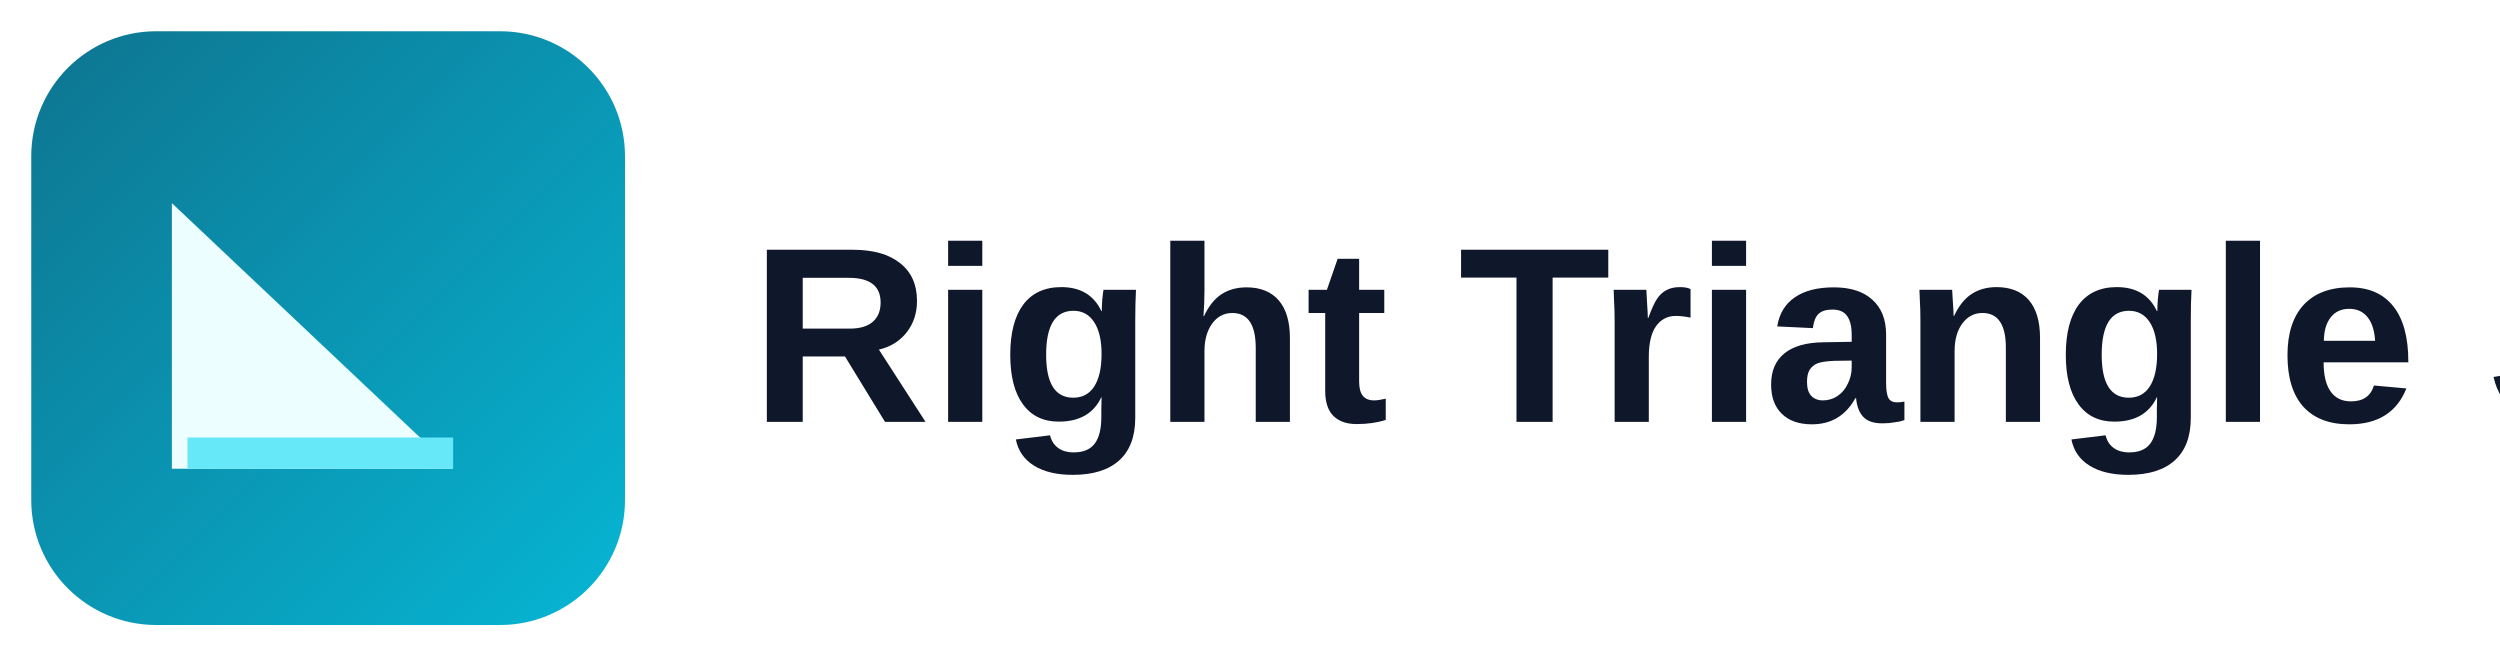
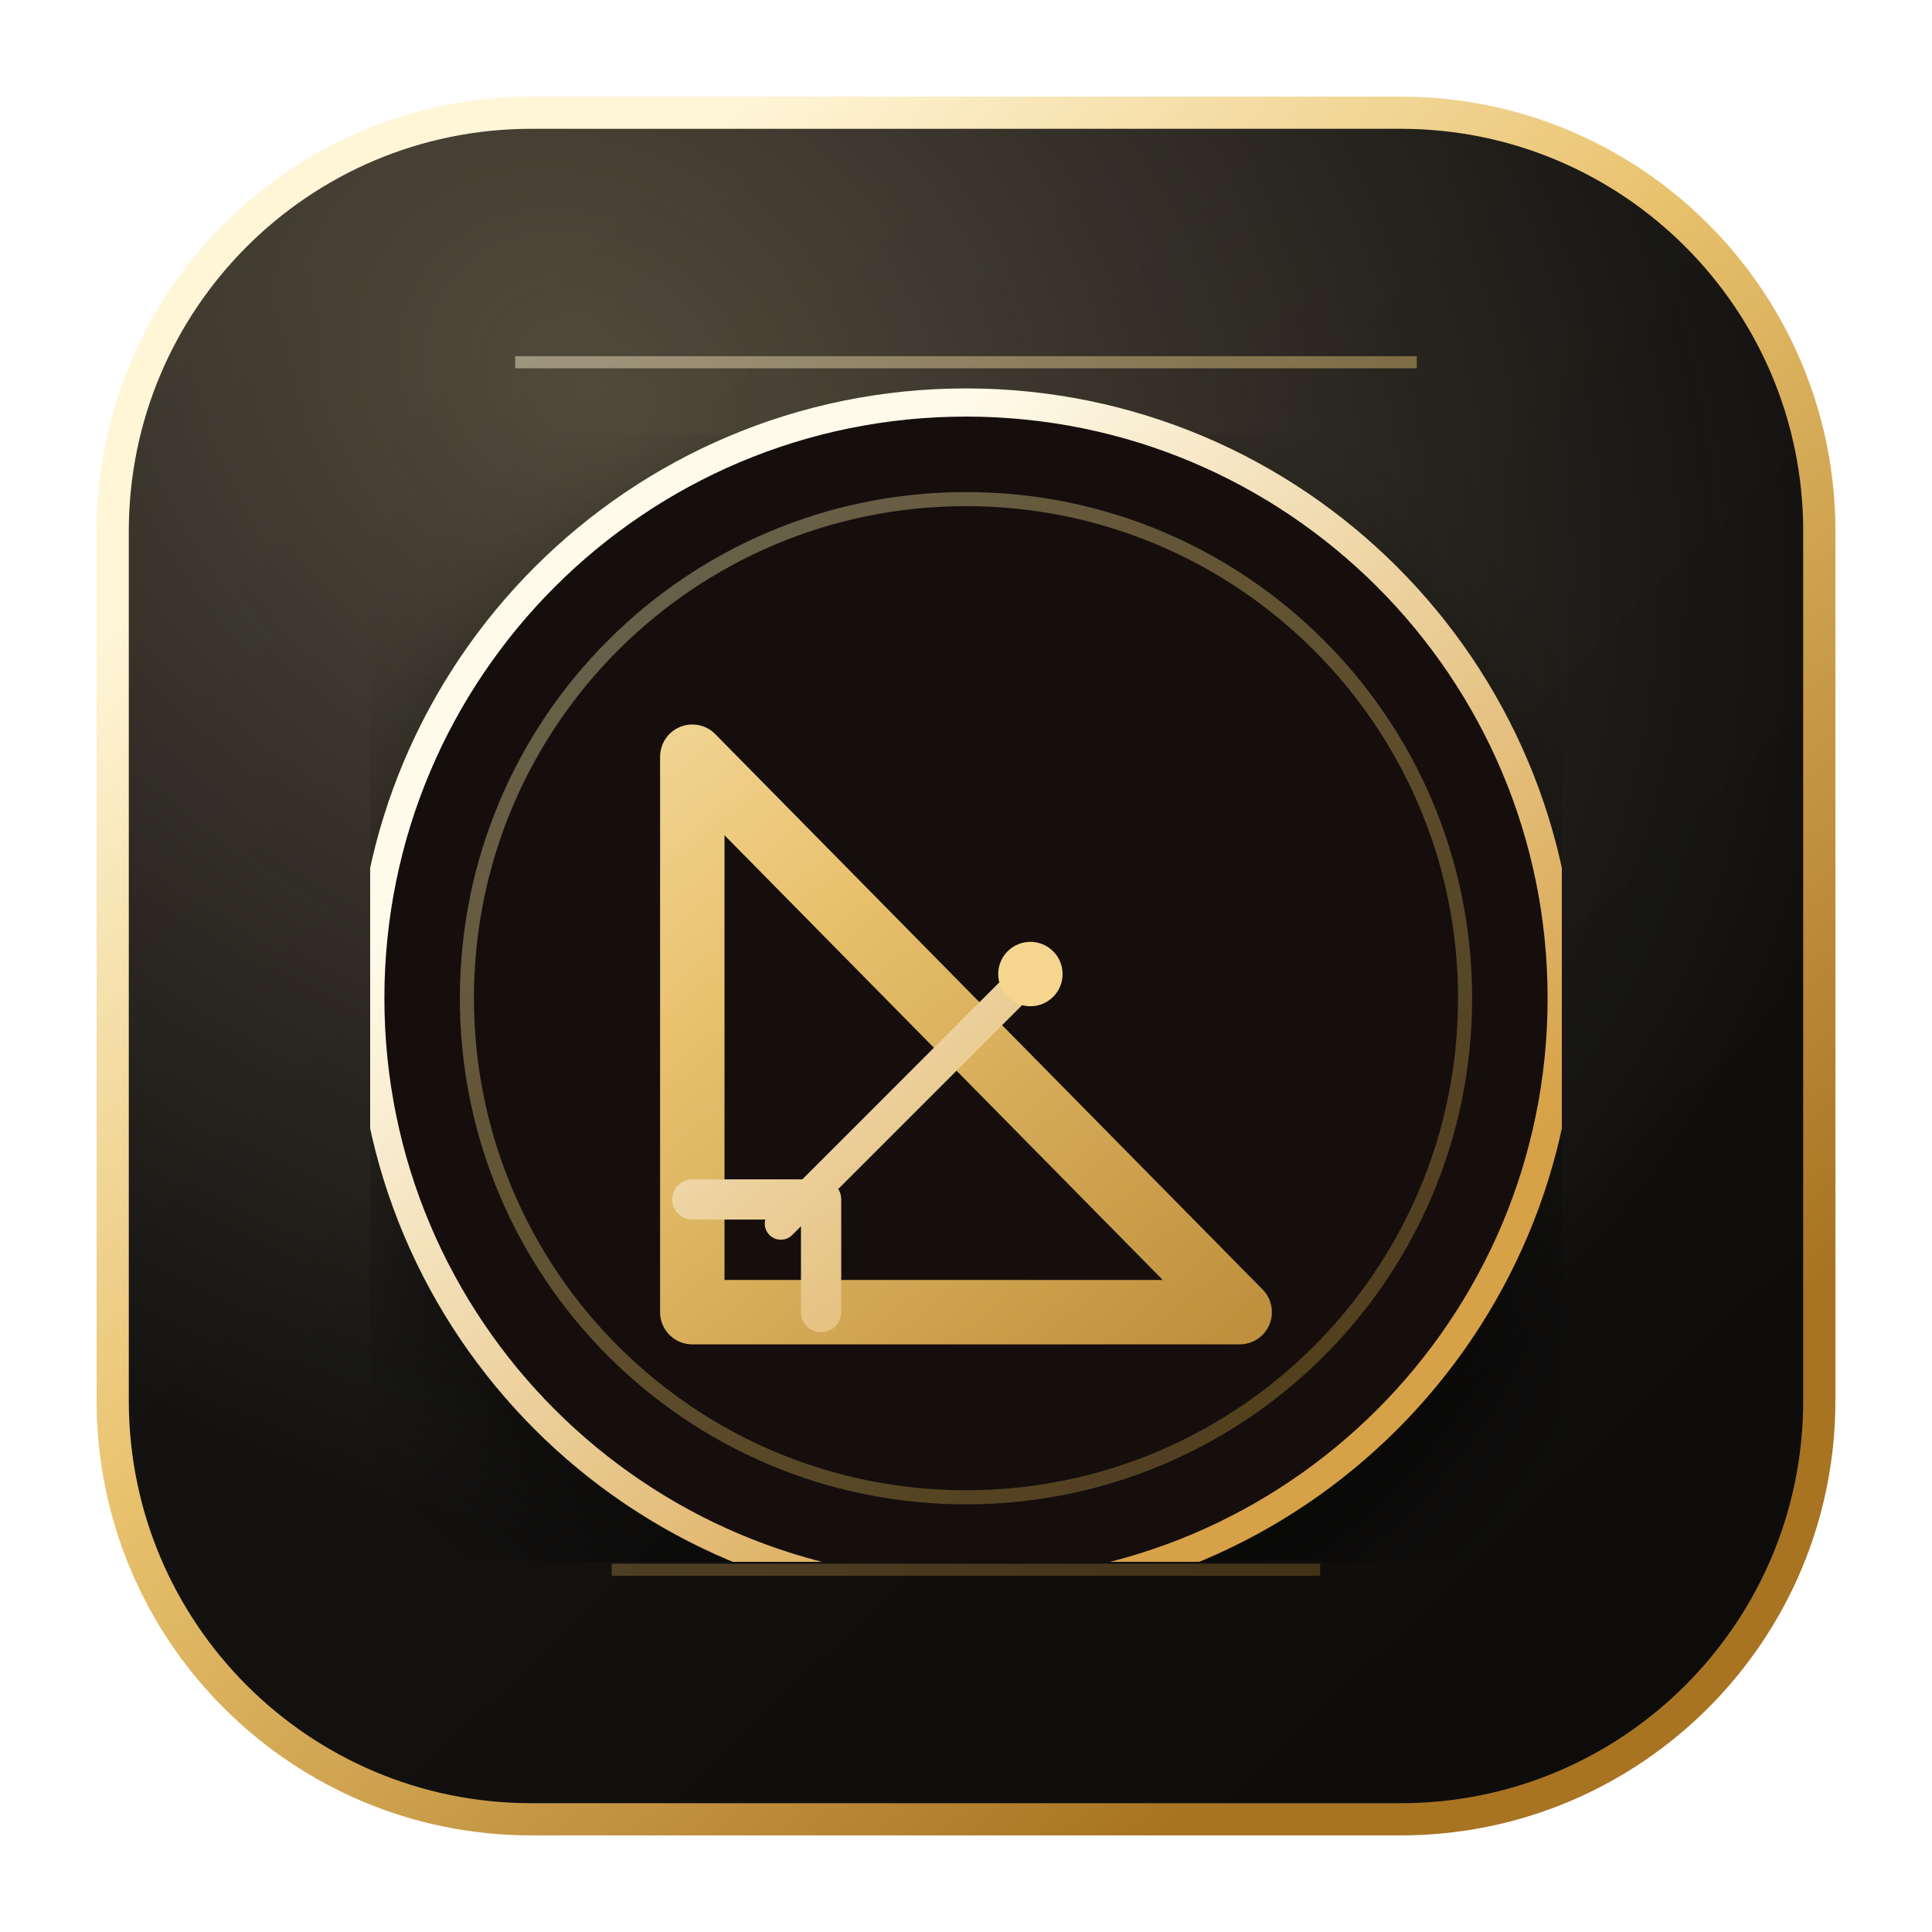
- <svg xmlns="http://www.w3.org/2000/svg" viewBox="0 0 160 42" role="img" aria-label="Right Triangle Solver logo">
+ <svg xmlns="http://www.w3.org/2000/svg" viewBox="0 0 240 240" fill="none">
  <defs>
-     <linearGradient id="g" x1="0" x2="1" y1="0" y2="1">
-       <stop offset="0%" stop-color="#0e7490" />
-       <stop offset="100%" stop-color="#06b6d4" />
+     <linearGradient id="bg" x1="28" y1="24" x2="212" y2="216" gradientUnits="userSpaceOnUse">
+       <stop offset="0" stop-color="#181614" />
+       <stop offset="0.55" stop-color="#121110" />
+       <stop offset="1" stop-color="#0D0C0B" />
    </linearGradient>
+     <radialGradient id="gloss" cx="0" cy="0" r="1" gradientUnits="userSpaceOnUse" gradientTransform="translate(72 48) rotate(34) scale(170 136)">
+       <stop offset="0" stop-color="#FAE4B0" stop-opacity="0.26" />
+       <stop offset="1" stop-color="#FAE4B0" stop-opacity="0" />
+     </radialGradient>
+     <linearGradient id="gold" x1="56" y1="42" x2="184" y2="194" gradientUnits="userSpaceOnUse">
+       <stop offset="0" stop-color="#FFF6D8" />
+       <stop offset="0.42" stop-color="#E9C26E" />
+       <stop offset="1" stop-color="#A87422" />
+     </linearGradient>
+     <linearGradient id="goldSoft" x1="82" y1="84" x2="160" y2="170" gradientUnits="userSpaceOnUse">
+       <stop offset="0" stop-color="#FFFBEA" />
+       <stop offset="1" stop-color="#D7A146" />
+     </linearGradient>
+     <filter id="shadow" x="46" y="46" width="148" height="148" filterUnits="userSpaceOnUse" color-interpolation-filters="sRGB">
+       <feDropShadow dx="0" dy="8" stdDeviation="8" flood-color="#000" flood-opacity="0.5" />
+     </filter>
  </defs>
-   <rect x="2" y="2" width="38" height="38" rx="8" fill="url(#g)" />
-   <path d="M11 30 L11 13 L29 30 Z" fill="#ecfeff" />
-   <path d="M12 29 L29 29" stroke="#67e8f9" stroke-width="2" />
-   <text x="48" y="27" fill="#0f172a" font-size="16" font-family="Segoe UI, Arial, sans-serif" font-weight="700">Right Triangle Solver</text>
+   <rect x="14" y="14" width="212" height="212" rx="52" fill="url(#bg)" />
+   <rect x="14" y="14" width="212" height="212" rx="52" fill="url(#gloss)" />
+   <rect x="14" y="14" width="212" height="212" rx="52" stroke="url(#gold)" stroke-width="4" />
+   <path d="M64 45H176" stroke="url(#gold)" stroke-width="1.5" opacity="0.45" />
+   <path d="M76 195H164" stroke="url(#gold)" stroke-width="1.5" opacity="0.32" />
+   <g filter="url(#shadow)">
+     <circle cx="120" cy="124" r="74" fill="#121110" stroke="url(#goldSoft)" stroke-width="3.5" />
+     <circle cx="120" cy="124" r="62" stroke="url(#gold)" stroke-width="1.75" opacity="0.38" />
+     <path d="M86 163H154L86 94V163Z" stroke="url(#gold)" stroke-width="8" stroke-linejoin="round" />
+     <path d="M86 149H102V163" stroke="url(#goldSoft)" stroke-width="5" stroke-linecap="round" stroke-linejoin="round" />
+     <path d="M97 152L128 121" stroke="url(#goldSoft)" stroke-width="4" stroke-linecap="round" />
+     <circle cx="128" cy="121" r="4" fill="#F6D58E" />
+   </g>
</svg>
